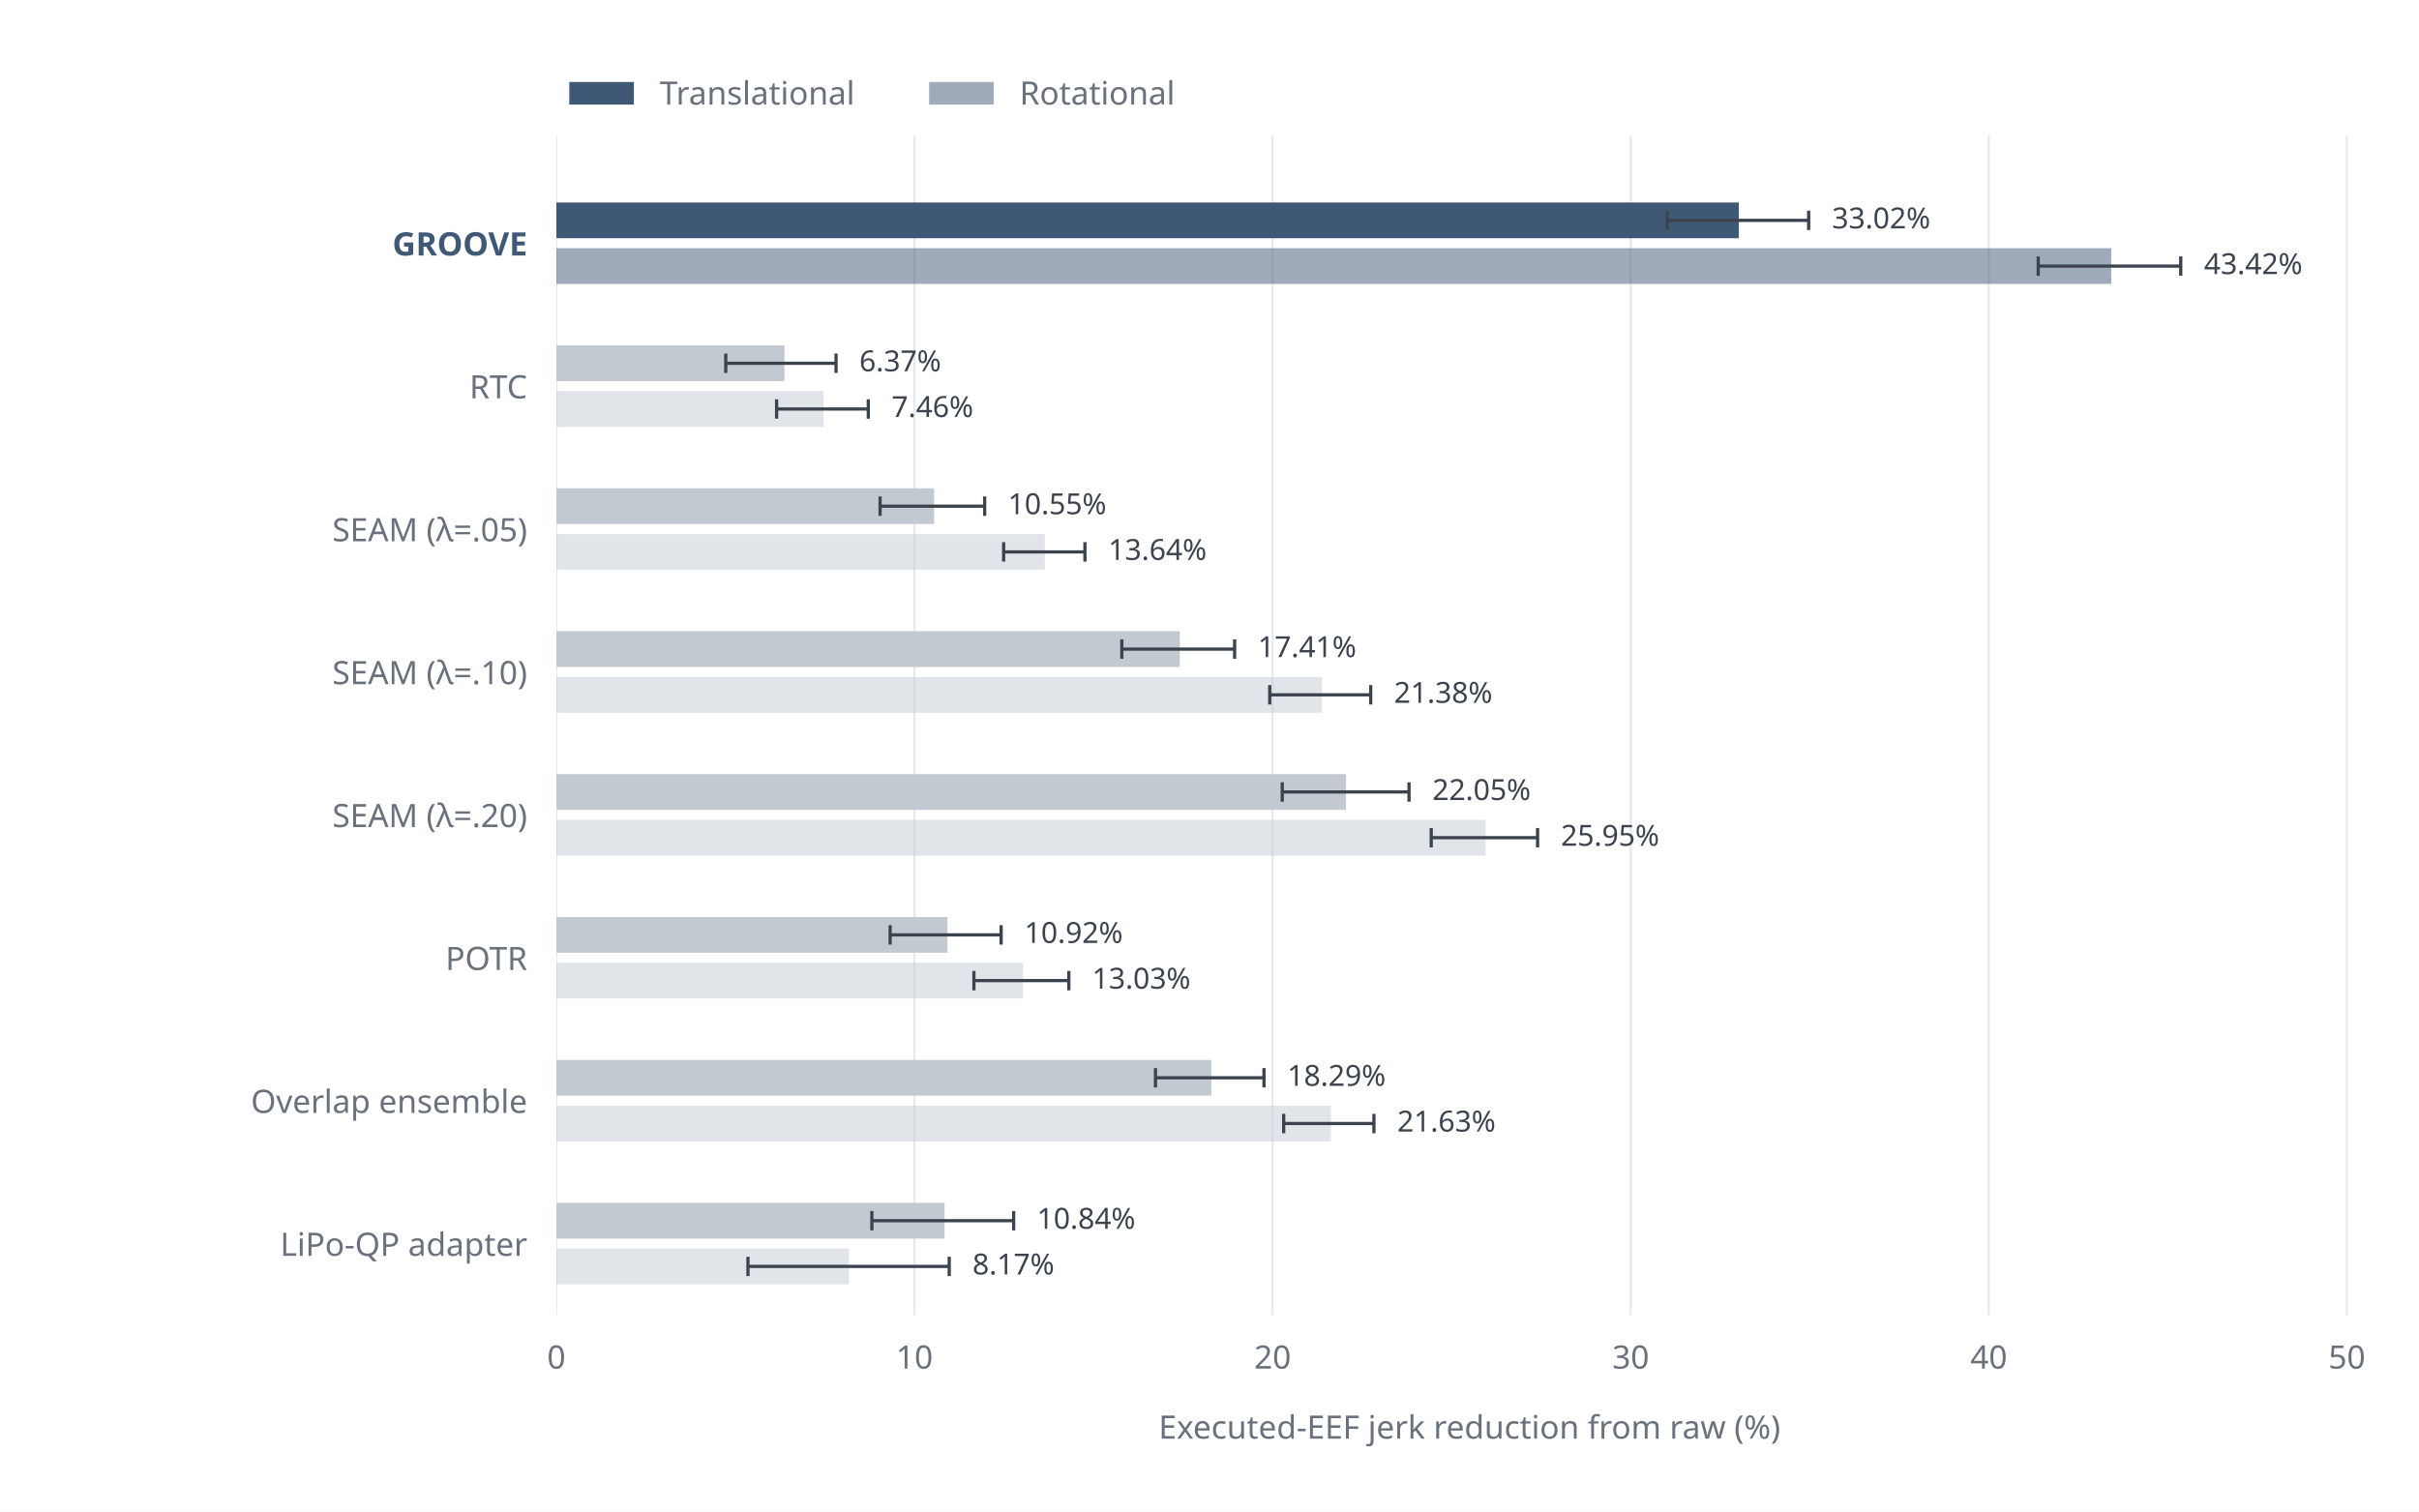
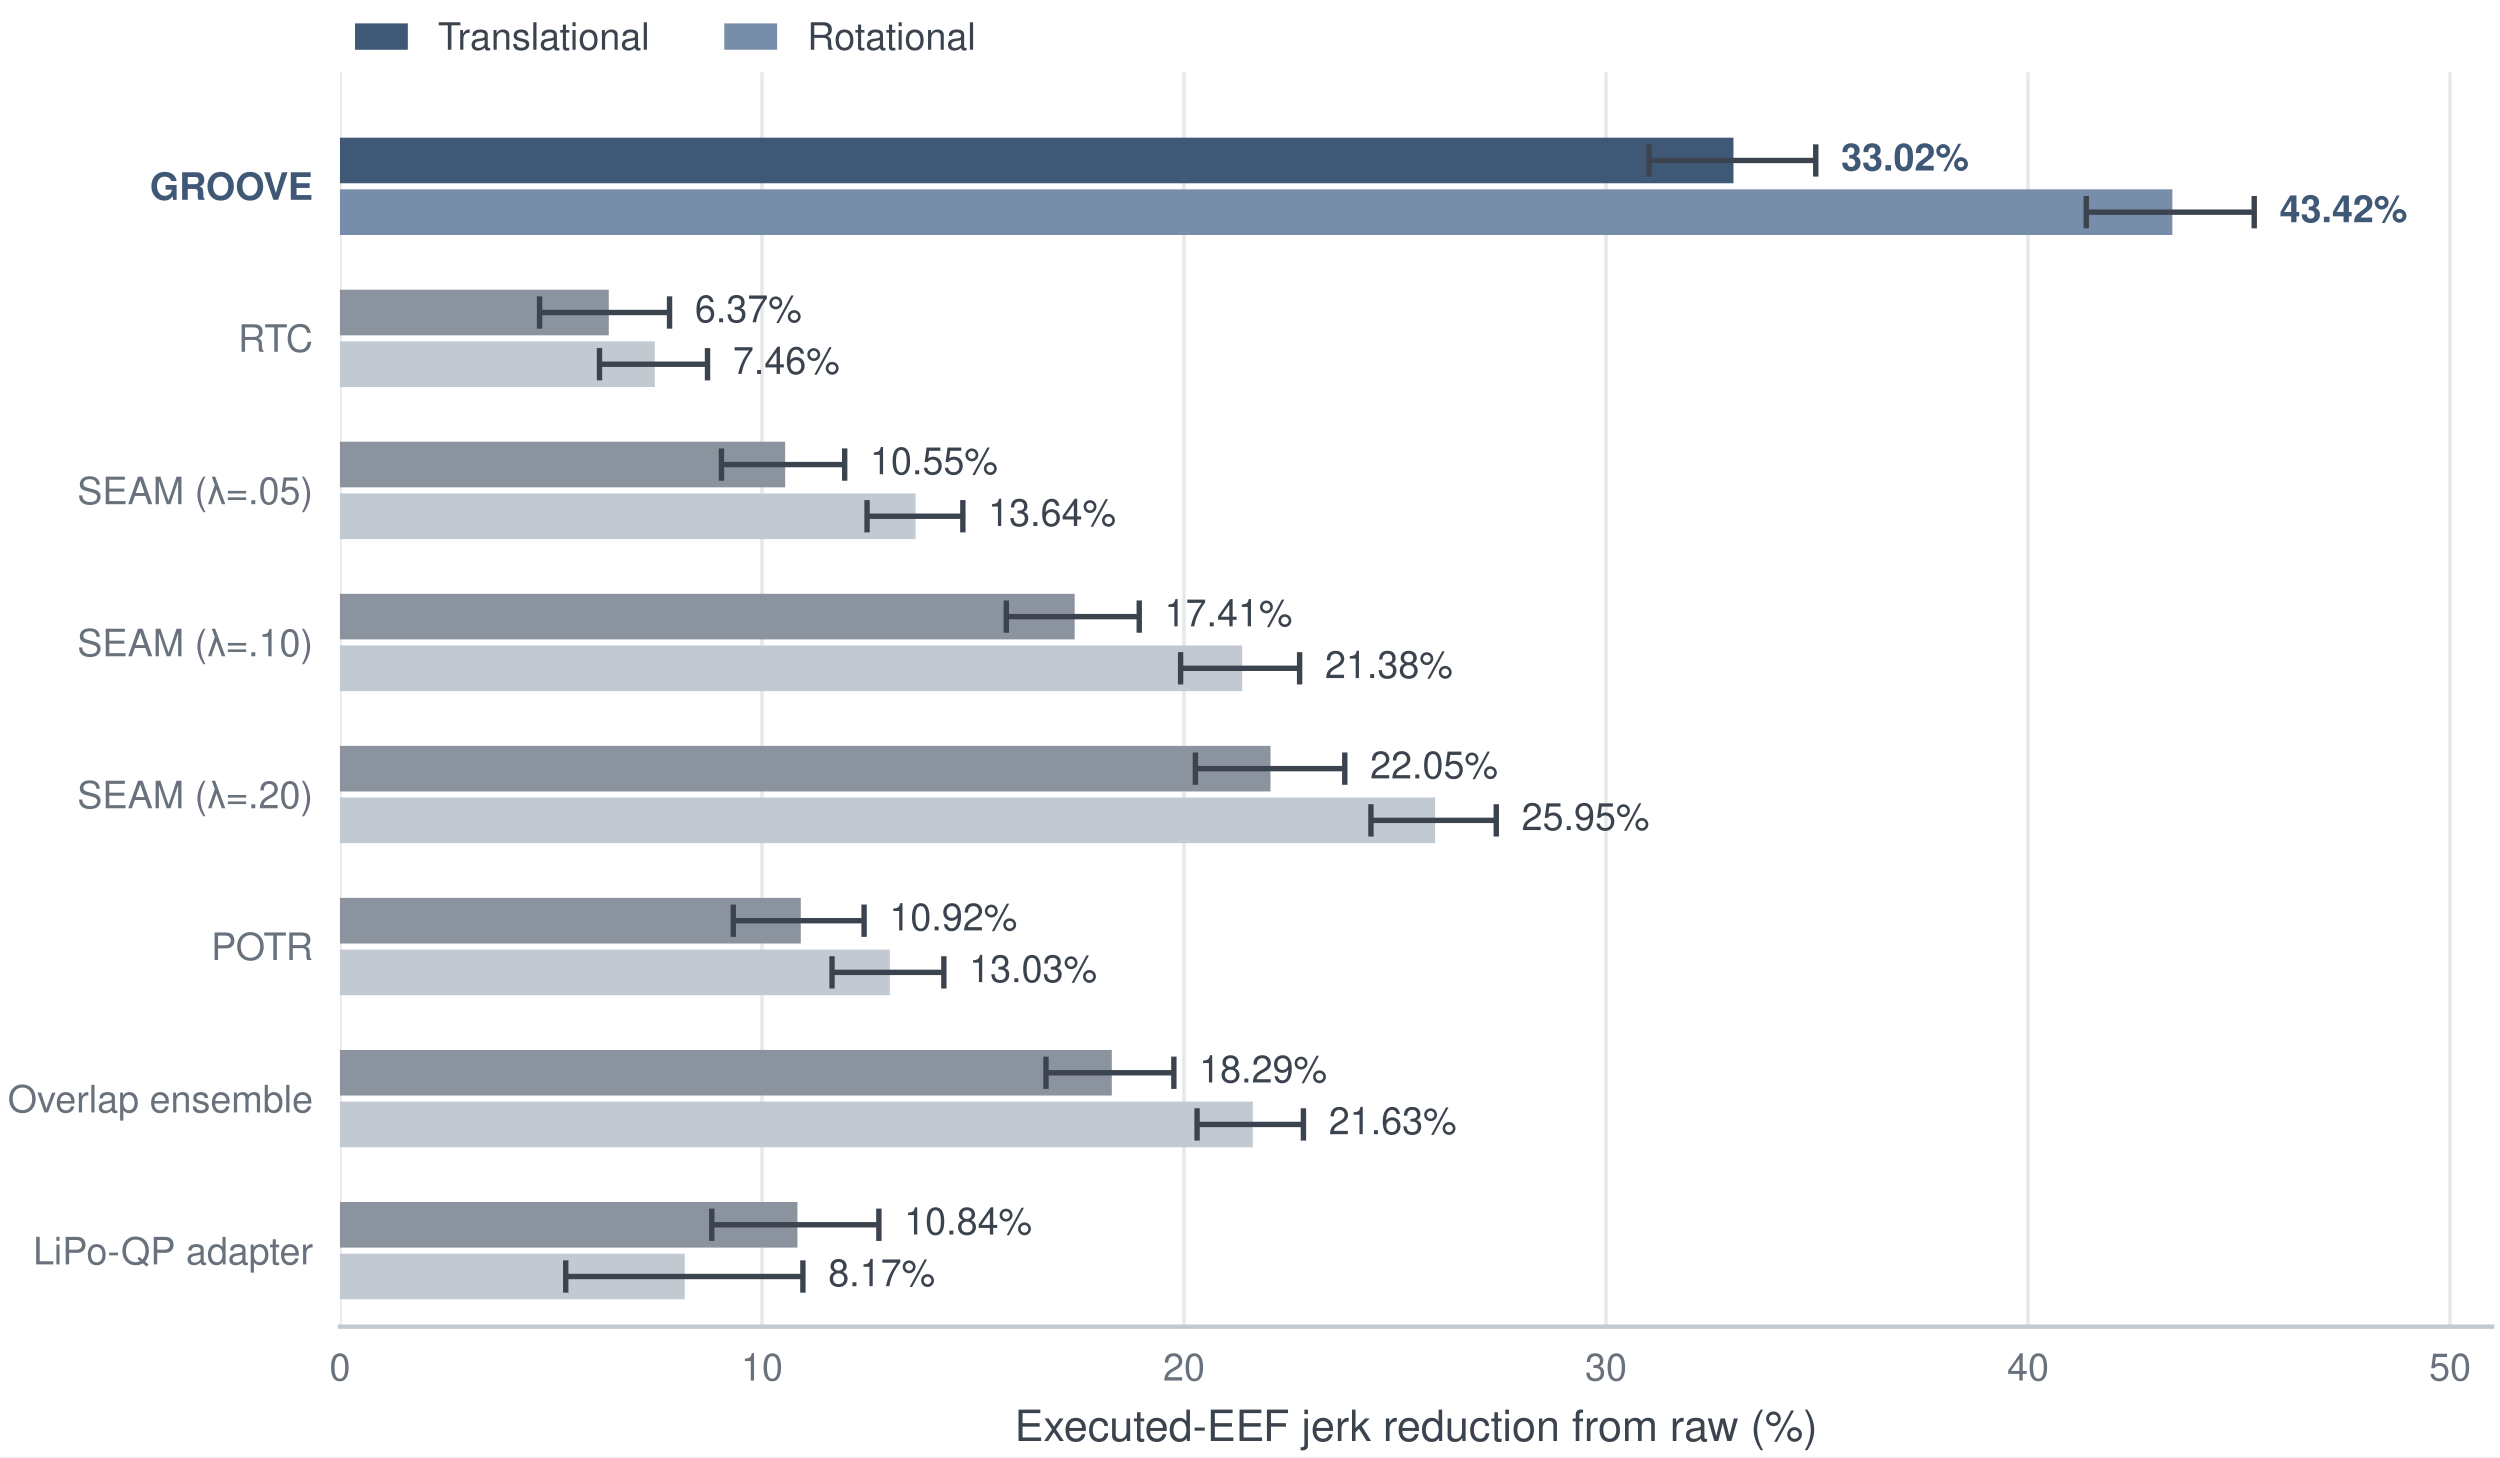
- <svg xmlns="http://www.w3.org/2000/svg" xmlns:xlink="http://www.w3.org/1999/xlink" width="748.8pt" height="468pt" viewBox="0 0 748.8 468" version="1.1">
+ <svg xmlns="http://www.w3.org/2000/svg" xmlns:xlink="http://www.w3.org/1999/xlink" width="464.073pt" height="270.507pt" viewBox="0 0 464.073 270.507" version="1.1">
  <defs>
    <style type="text/css">*{stroke-linejoin: round; stroke-linecap: butt}</style>
  </defs>
  <g id="figure_1">
    <g id="patch_1">
-       <path d="M 0 468  L 748.8 468  L 748.8 0  L 0 0  z " style="fill: #ffffff" />
+       <path d="M 0 270.507  L 464.073 270.507  L 464.073 0  L 0 0  z " style="fill: #ffffff" />
    </g>
    <g id="axes_1">
      <g id="patch_2">
-         <path d="M 172.224 407.16  L 737.568 407.16  L 737.568 42.12  L 172.224 42.12  z " style="fill: #ffffff" />
+         <path d="M 63.105 246.266  L 462.633 246.266  L 462.633 13.418  L 63.105 13.418  z " style="fill: #ffffff" />
      </g>
      <g id="matplotlib.axis_1">
        <g id="xtick_1">
          <g id="line2d_1">
-             <path d="M 172.224 407.16  L 172.224 42.12  " clip-path="url(#p9a8c445486)" style="fill: none; stroke: #e6e8eb; stroke-width: 0.65; stroke-linecap: square" />
+             <path d="M 63.105 246.266  L 63.105 13.418  " clip-path="url(#pf7d498e466)" style="fill: none; stroke: #e6e8eb; stroke-width: 0.65; stroke-linecap: square" />
          </g>
          <g id="line2d_2" />
          <g id="text_1">
-             <text style="font-size: 10px; font-family: Geist, Pretendard, system-ui, sans-serif; text-anchor: middle; fill: #69717c" x="172.224" y="423.758" transform="rotate(-0 172.224 423.7584)">0</text>
+             <text style="font-size: 7px; font-family: 'Helvetica Neue', 'Helvetica', 'Nimbus Sans', 'TeX Gyre Heros', 'Arial', sans-serif; text-anchor: middle; fill: #69717c" x="63.105" y="256.264" transform="rotate(-0 63.105 256.2641)">0</text>
          </g>
        </g>
        <g id="xtick_2">
          <g id="line2d_3">
-             <path d="M 283.076 407.16  L 283.076 42.12  " clip-path="url(#p9a8c445486)" style="fill: none; stroke: #e6e8eb; stroke-width: 0.65; stroke-linecap: square" />
+             <path d="M 141.444 246.266  L 141.444 13.418  " clip-path="url(#pf7d498e466)" style="fill: none; stroke: #e6e8eb; stroke-width: 0.65; stroke-linecap: square" />
          </g>
          <g id="line2d_4" />
          <g id="text_2">
-             <text style="font-size: 10px; font-family: Geist, Pretendard, system-ui, sans-serif; text-anchor: middle; fill: #69717c" x="283.076" y="423.758" transform="rotate(-0 283.0758 423.7584)">10</text>
+             <text style="font-size: 7px; font-family: 'Helvetica Neue', 'Helvetica', 'Nimbus Sans', 'TeX Gyre Heros', 'Arial', sans-serif; text-anchor: middle; fill: #69717c" x="141.444" y="256.264" transform="rotate(-0 141.4438 256.2641)">10</text>
          </g>
        </g>
        <g id="xtick_3">
          <g id="line2d_5">
-             <path d="M 393.928 407.16  L 393.928 42.12  " clip-path="url(#p9a8c445486)" style="fill: none; stroke: #e6e8eb; stroke-width: 0.65; stroke-linecap: square" />
+             <path d="M 219.783 246.266  L 219.783 13.418  " clip-path="url(#pf7d498e466)" style="fill: none; stroke: #e6e8eb; stroke-width: 0.65; stroke-linecap: square" />
          </g>
          <g id="line2d_6" />
          <g id="text_3">
-             <text style="font-size: 10px; font-family: Geist, Pretendard, system-ui, sans-serif; text-anchor: middle; fill: #69717c" x="393.928" y="423.758" transform="rotate(-0 393.9275 423.7584)">20</text>
+             <text style="font-size: 7px; font-family: 'Helvetica Neue', 'Helvetica', 'Nimbus Sans', 'TeX Gyre Heros', 'Arial', sans-serif; text-anchor: middle; fill: #69717c" x="219.783" y="256.264" transform="rotate(-0 219.7826 256.2641)">20</text>
          </g>
        </g>
        <g id="xtick_4">
          <g id="line2d_7">
-             <path d="M 504.779 407.16  L 504.779 42.12  " clip-path="url(#p9a8c445486)" style="fill: none; stroke: #e6e8eb; stroke-width: 0.65; stroke-linecap: square" />
+             <path d="M 298.121 246.266  L 298.121 13.418  " clip-path="url(#pf7d498e466)" style="fill: none; stroke: #e6e8eb; stroke-width: 0.65; stroke-linecap: square" />
          </g>
          <g id="line2d_8" />
          <g id="text_4">
-             <text style="font-size: 10px; font-family: Geist, Pretendard, system-ui, sans-serif; text-anchor: middle; fill: #69717c" x="504.779" y="423.758" transform="rotate(-0 504.7793 423.7584)">30</text>
+             <text style="font-size: 7px; font-family: 'Helvetica Neue', 'Helvetica', 'Nimbus Sans', 'TeX Gyre Heros', 'Arial', sans-serif; text-anchor: middle; fill: #69717c" x="298.121" y="256.264" transform="rotate(-0 298.1215 256.2641)">30</text>
          </g>
        </g>
        <g id="xtick_5">
          <g id="line2d_9">
-             <path d="M 615.631 407.16  L 615.631 42.12  " clip-path="url(#p9a8c445486)" style="fill: none; stroke: #e6e8eb; stroke-width: 0.65; stroke-linecap: square" />
+             <path d="M 376.46 246.266  L 376.46 13.418  " clip-path="url(#pf7d498e466)" style="fill: none; stroke: #e6e8eb; stroke-width: 0.65; stroke-linecap: square" />
          </g>
          <g id="line2d_10" />
          <g id="text_5">
-             <text style="font-size: 10px; font-family: Geist, Pretendard, system-ui, sans-serif; text-anchor: middle; fill: #69717c" x="615.631" y="423.758" transform="rotate(-0 615.6311 423.7584)">40</text>
+             <text style="font-size: 7px; font-family: 'Helvetica Neue', 'Helvetica', 'Nimbus Sans', 'TeX Gyre Heros', 'Arial', sans-serif; text-anchor: middle; fill: #69717c" x="376.46" y="256.264" transform="rotate(-0 376.4603 256.2641)">40</text>
          </g>
        </g>
        <g id="xtick_6">
          <g id="line2d_11">
-             <path d="M 726.483 407.16  L 726.483 42.12  " clip-path="url(#p9a8c445486)" style="fill: none; stroke: #e6e8eb; stroke-width: 0.65; stroke-linecap: square" />
+             <path d="M 454.799 246.266  L 454.799 13.418  " clip-path="url(#pf7d498e466)" style="fill: none; stroke: #e6e8eb; stroke-width: 0.65; stroke-linecap: square" />
          </g>
          <g id="line2d_12" />
          <g id="text_6">
-             <text style="font-size: 10px; font-family: Geist, Pretendard, system-ui, sans-serif; text-anchor: middle; fill: #69717c" x="726.483" y="423.758" transform="rotate(-0 726.4828 423.7584)">50</text>
+             <text style="font-size: 7px; font-family: 'Helvetica Neue', 'Helvetica', 'Nimbus Sans', 'TeX Gyre Heros', 'Arial', sans-serif; text-anchor: middle; fill: #69717c" x="454.799" y="256.264" transform="rotate(-0 454.7991 256.2641)">50</text>
          </g>
        </g>
        <g id="text_7">
-           <text style="font-size: 10px; font-family: Geist, Pretendard, system-ui, sans-serif; text-anchor: middle; fill: #69717c" x="454.896" y="445.437" transform="rotate(-0 454.896 445.4366)">Executed-EEF jerk reduction from raw (%)</text>
+           <text style="font-size: 8px; font-family: 'Helvetica Neue', 'Helvetica', 'Nimbus Sans', 'TeX Gyre Heros', 'Arial', sans-serif; text-anchor: middle; fill: #3b434e" x="262.869" y="267.491" transform="rotate(-0 262.869 267.4908)">Executed-EEF jerk reduction from raw (%)</text>
        </g>
      </g>
      <g id="matplotlib.axis_2">
        <g id="ytick_1">
          <g id="line2d_13" />
          <g id="text_8">
-             <text style="font-weight: 700; font-size: 10px; font-family: Geist, Pretendard, system-ui, sans-serif; text-anchor: end; fill: #3f5876" x="163.224" y="79.105" transform="rotate(-0 163.224 79.10467)">GROOVE</text>
+             <text style="font-weight: 700; font-size: 7px; font-family: 'Helvetica Neue', 'Helvetica', 'Nimbus Sans', 'TeX Gyre Heros', 'Arial', sans-serif; text-anchor: end; fill: #3f5876" x="58.105" y="37.085" transform="rotate(-0 58.105 37.08487)">GROOVE</text>
          </g>
        </g>
        <g id="ytick_2">
          <g id="line2d_14" />
          <g id="text_9">
-             <text style="font-size: 10px; font-family: Geist, Pretendard, system-ui, sans-serif; text-anchor: end; fill: #69717c" x="163.224" y="123.352" transform="rotate(-0 163.224 123.3519)">RTC</text>
+             <text style="font-size: 7px; font-family: 'Helvetica Neue', 'Helvetica', 'Nimbus Sans', 'TeX Gyre Heros', 'Arial', sans-serif; text-anchor: end; fill: #69717c" x="58.105" y="65.309" transform="rotate(-0 58.105 65.30888)">RTC</text>
          </g>
        </g>
        <g id="ytick_3">
          <g id="line2d_15" />
          <g id="text_10">
-             <text style="font-size: 10px; font-family: Geist, Pretendard, system-ui, sans-serif; text-anchor: end; fill: #69717c" x="163.224" y="167.599" transform="rotate(-0 163.224 167.5992)">SEAM (λ=.05)</text>
+             <text style="font-size: 7px; font-family: 'Helvetica Neue', 'Helvetica', 'Nimbus Sans', 'TeX Gyre Heros', 'Arial', sans-serif; text-anchor: end; fill: #69717c" x="58.105" y="93.592" transform="rotate(-0 58.105 93.59194)">SEAM (λ=.05)</text>
          </g>
        </g>
        <g id="ytick_4">
          <g id="line2d_16" />
          <g id="text_11">
-             <text style="font-size: 10px; font-family: Geist, Pretendard, system-ui, sans-serif; text-anchor: end; fill: #69717c" x="163.224" y="211.846" transform="rotate(-0 163.224 211.8465)">SEAM (λ=.10)</text>
+             <text style="font-size: 7px; font-family: 'Helvetica Neue', 'Helvetica', 'Nimbus Sans', 'TeX Gyre Heros', 'Arial', sans-serif; text-anchor: end; fill: #69717c" x="58.105" y="121.816" transform="rotate(-0 58.105 121.8159)">SEAM (λ=.10)</text>
          </g>
        </g>
        <g id="ytick_5">
          <g id="line2d_17" />
          <g id="text_12">
-             <text style="font-size: 10px; font-family: Geist, Pretendard, system-ui, sans-serif; text-anchor: end; fill: #69717c" x="163.224" y="256.094" transform="rotate(-0 163.224 256.0938)">SEAM (λ=.20)</text>
+             <text style="font-size: 7px; font-family: 'Helvetica Neue', 'Helvetica', 'Nimbus Sans', 'TeX Gyre Heros', 'Arial', sans-serif; text-anchor: end; fill: #69717c" x="58.105" y="150.04" transform="rotate(-0 58.105 150.0399)">SEAM (λ=.20)</text>
          </g>
        </g>
        <g id="ytick_6">
          <g id="line2d_18" />
          <g id="text_13">
-             <text style="font-size: 10px; font-family: Geist, Pretendard, system-ui, sans-serif; text-anchor: end; fill: #69717c" x="163.224" y="300.341" transform="rotate(-0 163.224 300.341)">POTR</text>
+             <text style="font-size: 7px; font-family: 'Helvetica Neue', 'Helvetica', 'Nimbus Sans', 'TeX Gyre Heros', 'Arial', sans-serif; text-anchor: end; fill: #69717c" x="58.105" y="178.205" transform="rotate(-0 58.105 178.2049)">POTR</text>
          </g>
        </g>
        <g id="ytick_7">
          <g id="line2d_19" />
          <g id="text_14">
-             <text style="font-size: 10px; font-family: Geist, Pretendard, system-ui, sans-serif; text-anchor: end; fill: #69717c" x="163.224" y="344.588" transform="rotate(-0 163.224 344.5883)">Overlap ensemble</text>
+             <text style="font-size: 7px; font-family: 'Helvetica Neue', 'Helvetica', 'Nimbus Sans', 'TeX Gyre Heros', 'Arial', sans-serif; text-anchor: end; fill: #69717c" x="58.105" y="206.488" transform="rotate(-0 58.105 206.4879)">Overlap ensemble</text>
          </g>
        </g>
        <g id="ytick_8">
          <g id="line2d_20" />
          <g id="text_15">
-             <text style="font-size: 10px; font-family: Geist, Pretendard, system-ui, sans-serif; text-anchor: end; fill: #69717c" x="163.224" y="388.836" transform="rotate(-0 163.224 388.8356)">LiPo-QP adapter</text>
+             <text style="font-size: 7px; font-family: 'Helvetica Neue', 'Helvetica', 'Nimbus Sans', 'TeX Gyre Heros', 'Arial', sans-serif; text-anchor: end; fill: #69717c" x="58.105" y="234.712" transform="rotate(-0 58.105 234.7119)">LiPo-QP adapter</text>
          </g>
        </g>
      </g>
      <g id="chart-bar-translation-0">
-         <path d="M 172.224 62.695  L 538.257 62.695  L 538.257 73.757  L 172.224 73.757  z " clip-path="url(#p9a8c445486)" style="fill: #3f5876" />
+         <path d="M 63.105 25.554  L 321.78 25.554  L 321.78 34.021  L 63.105 34.021  z " clip-path="url(#pf7d498e466)" style="fill: #3f5876" />
      </g>
      <g id="chart-bar-translation-1">
-         <path d="M 172.224 106.942  L 242.837 106.942  L 242.837 118.004  L 172.224 118.004  z " clip-path="url(#p9a8c445486)" style="fill: #c3c9d1" />
+         <path d="M 63.105 53.778  L 113.007 53.778  L 113.007 62.245  L 63.105 62.245  z " clip-path="url(#pf7d498e466)" style="fill: #8b939e" />
      </g>
      <g id="chart-bar-translation-2">
-         <path d="M 172.224 151.19  L 289.173 151.19  L 289.173 162.251  L 172.224 162.251  z " clip-path="url(#p9a8c445486)" style="fill: #c3c9d1" />
+         <path d="M 63.105 82.002  L 145.752 82.002  L 145.752 90.469  L 63.105 90.469  z " clip-path="url(#pf7d498e466)" style="fill: #8b939e" />
      </g>
      <g id="chart-bar-translation-3">
-         <path d="M 172.224 195.437  L 365.217 195.437  L 365.217 206.499  L 172.224 206.499  z " clip-path="url(#p9a8c445486)" style="fill: #c3c9d1" />
+         <path d="M 63.105 110.226  L 199.493 110.226  L 199.493 118.693  L 63.105 118.693  z " clip-path="url(#pf7d498e466)" style="fill: #8b939e" />
      </g>
      <g id="chart-bar-translation-4">
-         <path d="M 172.224 239.684  L 416.652 239.684  L 416.652 250.746  L 172.224 250.746  z " clip-path="url(#p9a8c445486)" style="fill: #c3c9d1" />
+         <path d="M 63.105 138.45  L 235.842 138.45  L 235.842 146.917  L 63.105 146.917  z " clip-path="url(#pf7d498e466)" style="fill: #8b939e" />
      </g>
      <g id="chart-bar-translation-5">
-         <path d="M 172.224 283.931  L 293.274 283.931  L 293.274 294.993  L 172.224 294.993  z " clip-path="url(#p9a8c445486)" style="fill: #c3c9d1" />
+         <path d="M 63.105 166.674  L 148.651 166.674  L 148.651 175.141  L 63.105 175.141  z " clip-path="url(#pf7d498e466)" style="fill: #8b939e" />
      </g>
      <g id="chart-bar-translation-6">
-         <path d="M 172.224 328.179  L 374.972 328.179  L 374.972 339.24  L 172.224 339.24  z " clip-path="url(#p9a8c445486)" style="fill: #c3c9d1" />
+         <path d="M 63.105 194.898  L 206.387 194.898  L 206.387 203.365  L 63.105 203.365  z " clip-path="url(#pf7d498e466)" style="fill: #8b939e" />
      </g>
      <g id="chart-bar-translation-7">
-         <path d="M 172.224 372.426  L 292.387 372.426  L 292.387 383.488  L 172.224 383.488  z " clip-path="url(#p9a8c445486)" style="fill: #c3c9d1" />
+         <path d="M 63.105 223.122  L 148.024 223.122  L 148.024 231.589  L 63.105 231.589  z " clip-path="url(#pf7d498e466)" style="fill: #8b939e" />
      </g>
      <g id="chart-bar-rotation-0">
-         <path d="M 172.224 76.854  L 653.542 76.854  L 653.542 87.916  L 172.224 87.916  z " clip-path="url(#p9a8c445486)" style="fill: #3f5876; opacity: 0.5" />
+         <path d="M 63.105 35.15  L 403.252 35.15  L 403.252 43.617  L 63.105 43.617  z " clip-path="url(#pf7d498e466)" style="fill: #778daa" />
      </g>
      <g id="chart-bar-rotation-1">
-         <path d="M 172.224 121.101  L 254.919 121.101  L 254.919 132.163  L 172.224 132.163  z " clip-path="url(#p9a8c445486)" style="fill: #c3c9d1; opacity: 0.5" />
+         <path d="M 63.105 63.374  L 121.546 63.374  L 121.546 71.841  L 63.105 71.841  z " clip-path="url(#pf7d498e466)" style="fill: #c3c9d1" />
      </g>
      <g id="chart-bar-rotation-2">
-         <path d="M 172.224 165.349  L 323.426 165.349  L 323.426 176.41  L 172.224 176.41  z " clip-path="url(#p9a8c445486)" style="fill: #c3c9d1; opacity: 0.5" />
+         <path d="M 63.105 91.598  L 169.959 91.598  L 169.959 100.065  L 63.105 100.065  z " clip-path="url(#pf7d498e466)" style="fill: #c3c9d1" />
      </g>
      <g id="chart-bar-rotation-3">
-         <path d="M 172.224 209.596  L 409.225 209.596  L 409.225 220.658  L 172.224 220.658  z " clip-path="url(#p9a8c445486)" style="fill: #c3c9d1; opacity: 0.5" />
+         <path d="M 63.105 119.822  L 230.593 119.822  L 230.593 128.289  L 63.105 128.289  z " clip-path="url(#pf7d498e466)" style="fill: #c3c9d1" />
      </g>
      <g id="chart-bar-rotation-4">
-         <path d="M 172.224 253.843  L 459.884 253.843  L 459.884 264.905  L 172.224 264.905  z " clip-path="url(#p9a8c445486)" style="fill: #c3c9d1; opacity: 0.5" />
+         <path d="M 63.105 148.046  L 266.394 148.046  L 266.394 156.513  L 63.105 156.513  z " clip-path="url(#pf7d498e466)" style="fill: #c3c9d1" />
      </g>
      <g id="chart-bar-rotation-5">
-         <path d="M 172.224 298.09  L 316.664 298.09  L 316.664 309.152  L 172.224 309.152  z " clip-path="url(#p9a8c445486)" style="fill: #c3c9d1; opacity: 0.5" />
+         <path d="M 63.105 176.27  L 165.18 176.27  L 165.18 184.737  L 63.105 184.737  z " clip-path="url(#pf7d498e466)" style="fill: #c3c9d1" />
      </g>
      <g id="chart-bar-rotation-6">
-         <path d="M 172.224 342.338  L 411.996 342.338  L 411.996 353.4  L 172.224 353.4  z " clip-path="url(#p9a8c445486)" style="fill: #c3c9d1; opacity: 0.5" />
+         <path d="M 63.105 204.494  L 232.552 204.494  L 232.552 212.961  L 63.105 212.961  z " clip-path="url(#pf7d498e466)" style="fill: #c3c9d1" />
      </g>
      <g id="chart-bar-rotation-7">
-         <path d="M 172.224 386.585  L 262.79 386.585  L 262.79 397.647  L 172.224 397.647  z " clip-path="url(#p9a8c445486)" style="fill: #c3c9d1; opacity: 0.5" />
+         <path d="M 63.105 232.718  L 127.108 232.718  L 127.108 241.185  L 63.105 241.185  z " clip-path="url(#pf7d498e466)" style="fill: #c3c9d1" />
      </g>
      <g id="chart-detail-translation-2">
-         <path d="M 516.086 68.226  L 559.873 68.226  " clip-path="url(#p9a8c445486)" style="fill: none; stroke: #3b434e" />
-         <path d="M 224.657 112.473  L 258.799 112.473  " clip-path="url(#p9a8c445486)" style="fill: none; stroke: #3b434e" />
-         <path d="M 272.434 156.72  L 304.803 156.72  " clip-path="url(#p9a8c445486)" style="fill: none; stroke: #3b434e" />
-         <path d="M 347.259 200.968  L 382.177 200.968  " clip-path="url(#p9a8c445486)" style="fill: none; stroke: #3b434e" />
-         <path d="M 396.921 245.215  L 436.162 245.215  " clip-path="url(#p9a8c445486)" style="fill: none; stroke: #3b434e" />
-         <path d="M 275.538 289.462  L 309.902 289.462  " clip-path="url(#p9a8c445486)" style="fill: none; stroke: #3b434e" />
-         <path d="M 357.679 333.71  L 391.267 333.71  " clip-path="url(#p9a8c445486)" style="fill: none; stroke: #3b434e" />
-         <path d="M 269.884 377.957  L 313.782 377.957  " clip-path="url(#p9a8c445486)" style="fill: none; stroke: #3b434e" />
+         <path d="M 306.112 29.788  L 337.056 29.788  " clip-path="url(#pf7d498e466)" style="fill: none; stroke: #3b434e" />
+         <path d="M 100.159 58.012  L 124.288 58.012  " clip-path="url(#pf7d498e466)" style="fill: none; stroke: #3b434e" />
+         <path d="M 133.923 86.236  L 156.798 86.236  " clip-path="url(#pf7d498e466)" style="fill: none; stroke: #3b434e" />
+         <path d="M 186.802 114.46  L 211.479 114.46  " clip-path="url(#pf7d498e466)" style="fill: none; stroke: #3b434e" />
+         <path d="M 221.898 142.684  L 249.63 142.684  " clip-path="url(#pf7d498e466)" style="fill: none; stroke: #3b434e" />
+         <path d="M 136.117 170.908  L 160.402 170.908  " clip-path="url(#pf7d498e466)" style="fill: none; stroke: #3b434e" />
+         <path d="M 194.166 199.132  L 217.903 199.132  " clip-path="url(#pf7d498e466)" style="fill: none; stroke: #3b434e" />
+         <path d="M 132.122 227.356  L 163.144 227.356  " clip-path="url(#pf7d498e466)" style="fill: none; stroke: #3b434e" />
      </g>
      <g id="chart-detail-translation-0">
        <defs>
-           <path id="m13281f982a" d="M 0 3  L 0 -3  " style="stroke: #3b434e" />
+           <path id="m4a33422399" d="M 0 3  L 0 -3  " style="stroke: #3b434e" />
        </defs>
-         <g clip-path="url(#p9a8c445486)">
-           <use xlink:href="#m13281f982a" x="516.086" y="68.226" style="fill: #3b434e; stroke: #3b434e" />
-           <use xlink:href="#m13281f982a" x="224.657" y="112.473" style="fill: #3b434e; stroke: #3b434e" />
-           <use xlink:href="#m13281f982a" x="272.434" y="156.72" style="fill: #3b434e; stroke: #3b434e" />
-           <use xlink:href="#m13281f982a" x="347.259" y="200.968" style="fill: #3b434e; stroke: #3b434e" />
-           <use xlink:href="#m13281f982a" x="396.921" y="245.215" style="fill: #3b434e; stroke: #3b434e" />
-           <use xlink:href="#m13281f982a" x="275.538" y="289.462" style="fill: #3b434e; stroke: #3b434e" />
-           <use xlink:href="#m13281f982a" x="357.679" y="333.71" style="fill: #3b434e; stroke: #3b434e" />
-           <use xlink:href="#m13281f982a" x="269.884" y="377.957" style="fill: #3b434e; stroke: #3b434e" />
+         <g clip-path="url(#pf7d498e466)">
+           <use xlink:href="#m4a33422399" x="306.112" y="29.788" style="fill: #1f77b4; stroke: #3b434e" />
+           <use xlink:href="#m4a33422399" x="100.159" y="58.012" style="fill: #1f77b4; stroke: #3b434e" />
+           <use xlink:href="#m4a33422399" x="133.923" y="86.236" style="fill: #1f77b4; stroke: #3b434e" />
+           <use xlink:href="#m4a33422399" x="186.802" y="114.46" style="fill: #1f77b4; stroke: #3b434e" />
+           <use xlink:href="#m4a33422399" x="221.898" y="142.684" style="fill: #1f77b4; stroke: #3b434e" />
+           <use xlink:href="#m4a33422399" x="136.117" y="170.908" style="fill: #1f77b4; stroke: #3b434e" />
+           <use xlink:href="#m4a33422399" x="194.166" y="199.132" style="fill: #1f77b4; stroke: #3b434e" />
+           <use xlink:href="#m4a33422399" x="132.122" y="227.356" style="fill: #1f77b4; stroke: #3b434e" />
        </g>
      </g>
      <g id="chart-detail-translation-1">
-         <g clip-path="url(#p9a8c445486)">
-           <use xlink:href="#m13281f982a" x="559.873" y="68.226" style="fill: #3b434e; stroke: #3b434e" />
-           <use xlink:href="#m13281f982a" x="258.799" y="112.473" style="fill: #3b434e; stroke: #3b434e" />
-           <use xlink:href="#m13281f982a" x="304.803" y="156.72" style="fill: #3b434e; stroke: #3b434e" />
-           <use xlink:href="#m13281f982a" x="382.177" y="200.968" style="fill: #3b434e; stroke: #3b434e" />
-           <use xlink:href="#m13281f982a" x="436.162" y="245.215" style="fill: #3b434e; stroke: #3b434e" />
-           <use xlink:href="#m13281f982a" x="309.902" y="289.462" style="fill: #3b434e; stroke: #3b434e" />
-           <use xlink:href="#m13281f982a" x="391.267" y="333.71" style="fill: #3b434e; stroke: #3b434e" />
-           <use xlink:href="#m13281f982a" x="313.782" y="377.957" style="fill: #3b434e; stroke: #3b434e" />
+         <g clip-path="url(#pf7d498e466)">
+           <use xlink:href="#m4a33422399" x="337.056" y="29.788" style="fill: #1f77b4; stroke: #3b434e" />
+           <use xlink:href="#m4a33422399" x="124.288" y="58.012" style="fill: #1f77b4; stroke: #3b434e" />
+           <use xlink:href="#m4a33422399" x="156.798" y="86.236" style="fill: #1f77b4; stroke: #3b434e" />
+           <use xlink:href="#m4a33422399" x="211.479" y="114.46" style="fill: #1f77b4; stroke: #3b434e" />
+           <use xlink:href="#m4a33422399" x="249.63" y="142.684" style="fill: #1f77b4; stroke: #3b434e" />
+           <use xlink:href="#m4a33422399" x="160.402" y="170.908" style="fill: #1f77b4; stroke: #3b434e" />
+           <use xlink:href="#m4a33422399" x="217.903" y="199.132" style="fill: #1f77b4; stroke: #3b434e" />
+           <use xlink:href="#m4a33422399" x="163.144" y="227.356" style="fill: #1f77b4; stroke: #3b434e" />
        </g>
      </g>
      <g id="chart-detail-rotation-2">
-         <path d="M 630.929 82.385  L 675.048 82.385  " clip-path="url(#p9a8c445486)" style="fill: none; stroke: #3b434e" />
-         <path d="M 240.398 126.632  L 268.776 126.632  " clip-path="url(#p9a8c445486)" style="fill: none; stroke: #3b434e" />
-         <path d="M 310.678 170.88  L 335.841 170.88  " clip-path="url(#p9a8c445486)" style="fill: none; stroke: #3b434e" />
-         <path d="M 393.041 215.127  L 424.301 215.127  " clip-path="url(#p9a8c445486)" style="fill: none; stroke: #3b434e" />
-         <path d="M 443.035 259.374  L 475.958 259.374  " clip-path="url(#p9a8c445486)" style="fill: none; stroke: #3b434e" />
-         <path d="M 301.477 303.621  L 330.853 303.621  " clip-path="url(#p9a8c445486)" style="fill: none; stroke: #3b434e" />
-         <path d="M 397.364 347.869  L 425.299 347.869  " clip-path="url(#p9a8c445486)" style="fill: none; stroke: #3b434e" />
-         <path d="M 231.53 392.116  L 293.828 392.116  " clip-path="url(#p9a8c445486)" style="fill: none; stroke: #3b434e" />
+         <path d="M 387.271 39.384  L 418.45 39.384  " clip-path="url(#pf7d498e466)" style="fill: none; stroke: #3b434e" />
+         <path d="M 111.283 67.608  L 131.338 67.608  " clip-path="url(#pf7d498e466)" style="fill: none; stroke: #3b434e" />
+         <path d="M 160.95 95.832  L 178.733 95.832  " clip-path="url(#pf7d498e466)" style="fill: none; stroke: #3b434e" />
+         <path d="M 219.156 124.056  L 241.247 124.056  " clip-path="url(#pf7d498e466)" style="fill: none; stroke: #3b434e" />
+         <path d="M 254.487 152.28  L 277.753 152.28  " clip-path="url(#pf7d498e466)" style="fill: none; stroke: #3b434e" />
+         <path d="M 154.448 180.504  L 175.208 180.504  " clip-path="url(#pf7d498e466)" style="fill: none; stroke: #3b434e" />
+         <path d="M 222.211 208.728  L 241.953 208.728  " clip-path="url(#pf7d498e466)" style="fill: none; stroke: #3b434e" />
+         <path d="M 105.016 236.952  L 149.043 236.952  " clip-path="url(#pf7d498e466)" style="fill: none; stroke: #3b434e" />
      </g>
      <g id="chart-detail-rotation-0">
-         <g clip-path="url(#p9a8c445486)">
-           <use xlink:href="#m13281f982a" x="630.929" y="82.385" style="fill: #3b434e; stroke: #3b434e" />
-           <use xlink:href="#m13281f982a" x="240.398" y="126.632" style="fill: #3b434e; stroke: #3b434e" />
-           <use xlink:href="#m13281f982a" x="310.678" y="170.88" style="fill: #3b434e; stroke: #3b434e" />
-           <use xlink:href="#m13281f982a" x="393.041" y="215.127" style="fill: #3b434e; stroke: #3b434e" />
-           <use xlink:href="#m13281f982a" x="443.035" y="259.374" style="fill: #3b434e; stroke: #3b434e" />
-           <use xlink:href="#m13281f982a" x="301.477" y="303.621" style="fill: #3b434e; stroke: #3b434e" />
-           <use xlink:href="#m13281f982a" x="397.364" y="347.869" style="fill: #3b434e; stroke: #3b434e" />
-           <use xlink:href="#m13281f982a" x="231.53" y="392.116" style="fill: #3b434e; stroke: #3b434e" />
+         <g clip-path="url(#pf7d498e466)">
+           <use xlink:href="#m4a33422399" x="387.271" y="39.384" style="fill: #1f77b4; stroke: #3b434e" />
+           <use xlink:href="#m4a33422399" x="111.283" y="67.608" style="fill: #1f77b4; stroke: #3b434e" />
+           <use xlink:href="#m4a33422399" x="160.95" y="95.832" style="fill: #1f77b4; stroke: #3b434e" />
+           <use xlink:href="#m4a33422399" x="219.156" y="124.056" style="fill: #1f77b4; stroke: #3b434e" />
+           <use xlink:href="#m4a33422399" x="254.487" y="152.28" style="fill: #1f77b4; stroke: #3b434e" />
+           <use xlink:href="#m4a33422399" x="154.448" y="180.504" style="fill: #1f77b4; stroke: #3b434e" />
+           <use xlink:href="#m4a33422399" x="222.211" y="208.728" style="fill: #1f77b4; stroke: #3b434e" />
+           <use xlink:href="#m4a33422399" x="105.016" y="236.952" style="fill: #1f77b4; stroke: #3b434e" />
        </g>
      </g>
      <g id="chart-detail-rotation-1">
-         <g clip-path="url(#p9a8c445486)">
-           <use xlink:href="#m13281f982a" x="675.048" y="82.385" style="fill: #3b434e; stroke: #3b434e" />
-           <use xlink:href="#m13281f982a" x="268.776" y="126.632" style="fill: #3b434e; stroke: #3b434e" />
-           <use xlink:href="#m13281f982a" x="335.841" y="170.88" style="fill: #3b434e; stroke: #3b434e" />
-           <use xlink:href="#m13281f982a" x="424.301" y="215.127" style="fill: #3b434e; stroke: #3b434e" />
-           <use xlink:href="#m13281f982a" x="475.958" y="259.374" style="fill: #3b434e; stroke: #3b434e" />
-           <use xlink:href="#m13281f982a" x="330.853" y="303.621" style="fill: #3b434e; stroke: #3b434e" />
-           <use xlink:href="#m13281f982a" x="425.299" y="347.869" style="fill: #3b434e; stroke: #3b434e" />
-           <use xlink:href="#m13281f982a" x="293.828" y="392.116" style="fill: #3b434e; stroke: #3b434e" />
-         </g>
+         <g clip-path="url(#pf7d498e466)">
+           <use xlink:href="#m4a33422399" x="418.45" y="39.384" style="fill: #1f77b4; stroke: #3b434e" />
+           <use xlink:href="#m4a33422399" x="131.338" y="67.608" style="fill: #1f77b4; stroke: #3b434e" />
+           <use xlink:href="#m4a33422399" x="178.733" y="95.832" style="fill: #1f77b4; stroke: #3b434e" />
+           <use xlink:href="#m4a33422399" x="241.247" y="124.056" style="fill: #1f77b4; stroke: #3b434e" />
+           <use xlink:href="#m4a33422399" x="277.753" y="152.28" style="fill: #1f77b4; stroke: #3b434e" />
+           <use xlink:href="#m4a33422399" x="175.208" y="180.504" style="fill: #1f77b4; stroke: #3b434e" />
+           <use xlink:href="#m4a33422399" x="241.953" y="208.728" style="fill: #1f77b4; stroke: #3b434e" />
+           <use xlink:href="#m4a33422399" x="149.043" y="236.952" style="fill: #1f77b4; stroke: #3b434e" />
+         </g>
+       </g>
+       <g id="patch_3">
+         <path d="M 63.105 246.266  L 462.633 246.266  " style="fill: none; stroke: #c3c9d1; stroke-width: 0.8; stroke-linejoin: miter; stroke-linecap: square" />
      </g>
      <g id="chart-detail-translation-label-0">
-         <text style="font-size: 9px; font-family: Geist, Pretendard, system-ui, sans-serif; text-anchor: start; fill: #3b434e" x="567.078" y="70.709" transform="rotate(-0 567.078 70.70933)">33.02%</text>
+         <text style="font-weight: 700; font-size: 7px; font-family: 'Helvetica Neue', 'Helvetica', 'Nimbus Sans', 'TeX Gyre Heros', 'Arial', sans-serif; text-anchor: start; fill: #3f5876" x="341.756" y="31.654" transform="rotate(-0 341.7562 31.65351)">33.02%</text>
      </g>
      <g id="chart-detail-translation-label-1">
-         <text style="font-size: 9px; font-family: Geist, Pretendard, system-ui, sans-serif; text-anchor: start; fill: #3b434e" x="266.005" y="114.957" transform="rotate(-0 266.0046 114.9566)">6.37%</text>
+         <text style="font-size: 7px; font-family: 'Helvetica Neue', 'Helvetica', 'Nimbus Sans', 'TeX Gyre Heros', 'Arial', sans-serif; text-anchor: start; fill: #3b434e" x="128.988" y="59.821" transform="rotate(-0 128.988 59.82119)">6.37%</text>
      </g>
      <g id="chart-detail-translation-label-2">
-         <text style="font-size: 9px; font-family: Geist, Pretendard, system-ui, sans-serif; text-anchor: start; fill: #3b434e" x="312.008" y="159.204" transform="rotate(-0 312.0081 159.2039)">10.55%</text>
+         <text style="font-size: 7px; font-family: 'Helvetica Neue', 'Helvetica', 'Nimbus Sans', 'TeX Gyre Heros', 'Arial', sans-serif; text-anchor: start; fill: #3b434e" x="161.499" y="88.045" transform="rotate(-0 161.4986 88.04519)">10.55%</text>
      </g>
      <g id="chart-detail-translation-label-3">
-         <text style="font-size: 9px; font-family: Geist, Pretendard, system-ui, sans-serif; text-anchor: start; fill: #3b434e" x="389.383" y="203.451" transform="rotate(-0 389.3826 203.4511)">17.41%</text>
+         <text style="font-size: 7px; font-family: 'Helvetica Neue', 'Helvetica', 'Nimbus Sans', 'TeX Gyre Heros', 'Arial', sans-serif; text-anchor: start; fill: #3b434e" x="216.179" y="116.269" transform="rotate(-0 216.1791 116.2692)">17.41%</text>
      </g>
      <g id="chart-detail-translation-label-4">
-         <text style="font-size: 9px; font-family: Geist, Pretendard, system-ui, sans-serif; text-anchor: start; fill: #3b434e" x="443.367" y="247.698" transform="rotate(-0 443.3674 247.6984)">22.05%</text>
+         <text style="font-size: 7px; font-family: 'Helvetica Neue', 'Helvetica', 'Nimbus Sans', 'TeX Gyre Heros', 'Arial', sans-serif; text-anchor: start; fill: #3b434e" x="254.33" y="144.493" transform="rotate(-0 254.3301 144.4932)">22.05%</text>
      </g>
      <g id="chart-detail-translation-label-5">
-         <text style="font-size: 9px; font-family: Geist, Pretendard, system-ui, sans-serif; text-anchor: start; fill: #3b434e" x="317.107" y="291.946" transform="rotate(-0 317.1073 291.9457)">10.92%</text>
+         <text style="font-size: 7px; font-family: 'Helvetica Neue', 'Helvetica', 'Nimbus Sans', 'TeX Gyre Heros', 'Arial', sans-serif; text-anchor: start; fill: #3b434e" x="165.102" y="172.717" transform="rotate(-0 165.1021 172.7172)">10.92%</text>
      </g>
      <g id="chart-detail-translation-label-6">
-         <text style="font-size: 9px; font-family: Geist, Pretendard, system-ui, sans-serif; text-anchor: start; fill: #3b434e" x="398.472" y="336.193" transform="rotate(-0 398.4725 336.193)">18.29%</text>
+         <text style="font-size: 7px; font-family: 'Helvetica Neue', 'Helvetica', 'Nimbus Sans', 'TeX Gyre Heros', 'Arial', sans-serif; text-anchor: start; fill: #3b434e" x="222.603" y="200.941" transform="rotate(-0 222.6028 200.9412)">18.29%</text>
      </g>
      <g id="chart-detail-translation-label-7">
-         <text style="font-size: 9px; font-family: Geist, Pretendard, system-ui, sans-serif; text-anchor: start; fill: #3b434e" x="320.987" y="380.44" transform="rotate(-0 320.9871 380.4402)">10.84%</text>
+         <text style="font-size: 7px; font-family: 'Helvetica Neue', 'Helvetica', 'Nimbus Sans', 'TeX Gyre Heros', 'Arial', sans-serif; text-anchor: start; fill: #3b434e" x="167.844" y="229.165" transform="rotate(-0 167.844 229.1652)">10.84%</text>
      </g>
      <g id="chart-detail-rotation-label-0">
-         <text style="font-size: 9px; font-family: Geist, Pretendard, system-ui, sans-serif; text-anchor: start; fill: #3b434e" x="682.253" y="84.868" transform="rotate(-0 682.253 84.86846)">43.42%</text>
+         <text style="font-weight: 700; font-size: 7px; font-family: 'Helvetica Neue', 'Helvetica', 'Nimbus Sans', 'TeX Gyre Heros', 'Arial', sans-serif; text-anchor: start; fill: #3f5876" x="423.15" y="41.25" transform="rotate(-0 423.1502 41.24967)">43.42%</text>
      </g>
      <g id="chart-detail-rotation-label-1">
-         <text style="font-size: 9px; font-family: Geist, Pretendard, system-ui, sans-serif; text-anchor: start; fill: #3b434e" x="275.981" y="129.116" transform="rotate(-0 275.9813 129.1157)">7.46%</text>
+         <text style="font-size: 7px; font-family: 'Helvetica Neue', 'Helvetica', 'Nimbus Sans', 'TeX Gyre Heros', 'Arial', sans-serif; text-anchor: start; fill: #3b434e" x="136.038" y="69.417" transform="rotate(-0 136.0384 69.41735)">7.46%</text>
      </g>
      <g id="chart-detail-rotation-label-2">
-         <text style="font-size: 9px; font-family: Geist, Pretendard, system-ui, sans-serif; text-anchor: start; fill: #3b434e" x="343.047" y="173.363" transform="rotate(-0 343.0466 173.363)">13.64%</text>
+         <text style="font-size: 7px; font-family: 'Helvetica Neue', 'Helvetica', 'Nimbus Sans', 'TeX Gyre Heros', 'Arial', sans-serif; text-anchor: start; fill: #3b434e" x="183.433" y="97.641" transform="rotate(-0 183.4334 97.64135)">13.64%</text>
      </g>
      <g id="chart-detail-rotation-label-3">
-         <text style="font-size: 9px; font-family: Geist, Pretendard, system-ui, sans-serif; text-anchor: start; fill: #3b434e" x="431.506" y="217.61" transform="rotate(-0 431.5063 217.6103)">21.38%</text>
+         <text style="font-size: 7px; font-family: 'Helvetica Neue', 'Helvetica', 'Nimbus Sans', 'TeX Gyre Heros', 'Arial', sans-serif; text-anchor: start; fill: #3b434e" x="245.948" y="125.865" transform="rotate(-0 245.9478 125.8653)">21.38%</text>
      </g>
      <g id="chart-detail-rotation-label-4">
-         <text style="font-size: 9px; font-family: Geist, Pretendard, system-ui, sans-serif; text-anchor: start; fill: #3b434e" x="483.163" y="261.858" transform="rotate(-0 483.1632 261.8575)">25.95%</text>
+         <text style="font-size: 7px; font-family: 'Helvetica Neue', 'Helvetica', 'Nimbus Sans', 'TeX Gyre Heros', 'Arial', sans-serif; text-anchor: start; fill: #3b434e" x="282.454" y="154.089" transform="rotate(-0 282.4537 154.0893)">25.95%</text>
      </g>
      <g id="chart-detail-rotation-label-5">
-         <text style="font-size: 9px; font-family: Geist, Pretendard, system-ui, sans-serif; text-anchor: start; fill: #3b434e" x="338.058" y="306.105" transform="rotate(-0 338.0582 306.1048)">13.03%</text>
+         <text style="font-size: 7px; font-family: 'Helvetica Neue', 'Helvetica', 'Nimbus Sans', 'TeX Gyre Heros', 'Arial', sans-serif; text-anchor: start; fill: #3b434e" x="179.908" y="182.313" transform="rotate(-0 179.9082 182.3133)">13.03%</text>
      </g>
      <g id="chart-detail-rotation-label-6">
-         <text style="font-size: 9px; font-family: Geist, Pretendard, system-ui, sans-serif; text-anchor: start; fill: #3b434e" x="432.504" y="350.352" transform="rotate(-0 432.5039 350.3521)">21.63%</text>
+         <text style="font-size: 7px; font-family: 'Helvetica Neue', 'Helvetica', 'Nimbus Sans', 'TeX Gyre Heros', 'Arial', sans-serif; text-anchor: start; fill: #3b434e" x="246.653" y="210.537" transform="rotate(-0 246.6529 210.5373)">21.63%</text>
      </g>
      <g id="chart-detail-rotation-label-7">
-         <text style="font-size: 9px; font-family: Geist, Pretendard, system-ui, sans-serif; text-anchor: start; fill: #3b434e" x="301.034" y="394.599" transform="rotate(-0 301.0338 394.5994)">8.17%</text>
+         <text style="font-size: 7px; font-family: 'Helvetica Neue', 'Helvetica', 'Nimbus Sans', 'TeX Gyre Heros', 'Arial', sans-serif; text-anchor: start; fill: #3b434e" x="153.743" y="238.761" transform="rotate(-0 153.743 238.7613)">8.17%</text>
      </g>
      <g id="legend_1">
-         <g id="patch_3">
-           <path d="M 176.224 32.39  L 196.224 32.39  L 196.224 25.39  L 176.224 25.39  z " style="fill: #3f5876" />
+         <g id="patch_4">
+           <path d="M 65.905 9.238  L 75.705 9.238  L 75.705 4.338  L 65.905 4.338  z " style="fill: #3f5876" />
        </g>
        <g id="text_16">
-           <text style="font-size: 10px; font-family: Geist, Pretendard, system-ui, sans-serif; text-anchor: start; fill: #69717c" x="204.224" y="32.39" transform="rotate(-0 204.224 32.38991)">Translational</text>
-         </g>
-         <g id="patch_4">
-           <path d="M 287.61 32.39  L 307.61 32.39  L 307.61 25.39  L 287.61 25.39  z " style="fill: #3f5876; opacity: 0.5" />
+           <text style="font-size: 7px; font-family: 'Helvetica Neue', 'Helvetica', 'Nimbus Sans', 'TeX Gyre Heros', 'Arial', sans-serif; text-anchor: start; fill: #3b434e" x="81.305" y="9.238" transform="rotate(-0 81.305 9.238437)">Translational</text>
+         </g>
+         <g id="patch_5">
+           <path d="M 134.454 9.238  L 144.254 9.238  L 144.254 4.338  L 134.454 4.338  z " style="fill: #778daa" />
        </g>
        <g id="text_17">
-           <text style="font-size: 10px; font-family: Geist, Pretendard, system-ui, sans-serif; text-anchor: start; fill: #69717c" x="315.61" y="32.39" transform="rotate(-0 315.6099 32.38991)">Rotational</text>
+           <text style="font-size: 7px; font-family: 'Helvetica Neue', 'Helvetica', 'Nimbus Sans', 'TeX Gyre Heros', 'Arial', sans-serif; text-anchor: start; fill: #3b434e" x="149.854" y="9.238" transform="rotate(-0 149.8536 9.238437)">Rotational</text>
        </g>
      </g>
    </g>
  </g>
  <defs>
-     <clipPath id="p9a8c445486">
-       <rect x="172.224" y="42.12" width="565.344" height="365.04" />
+     <clipPath id="pf7d498e466">
+       <rect x="63.105" y="13.418" width="399.528" height="232.848" />
    </clipPath>
  </defs>
</svg>
